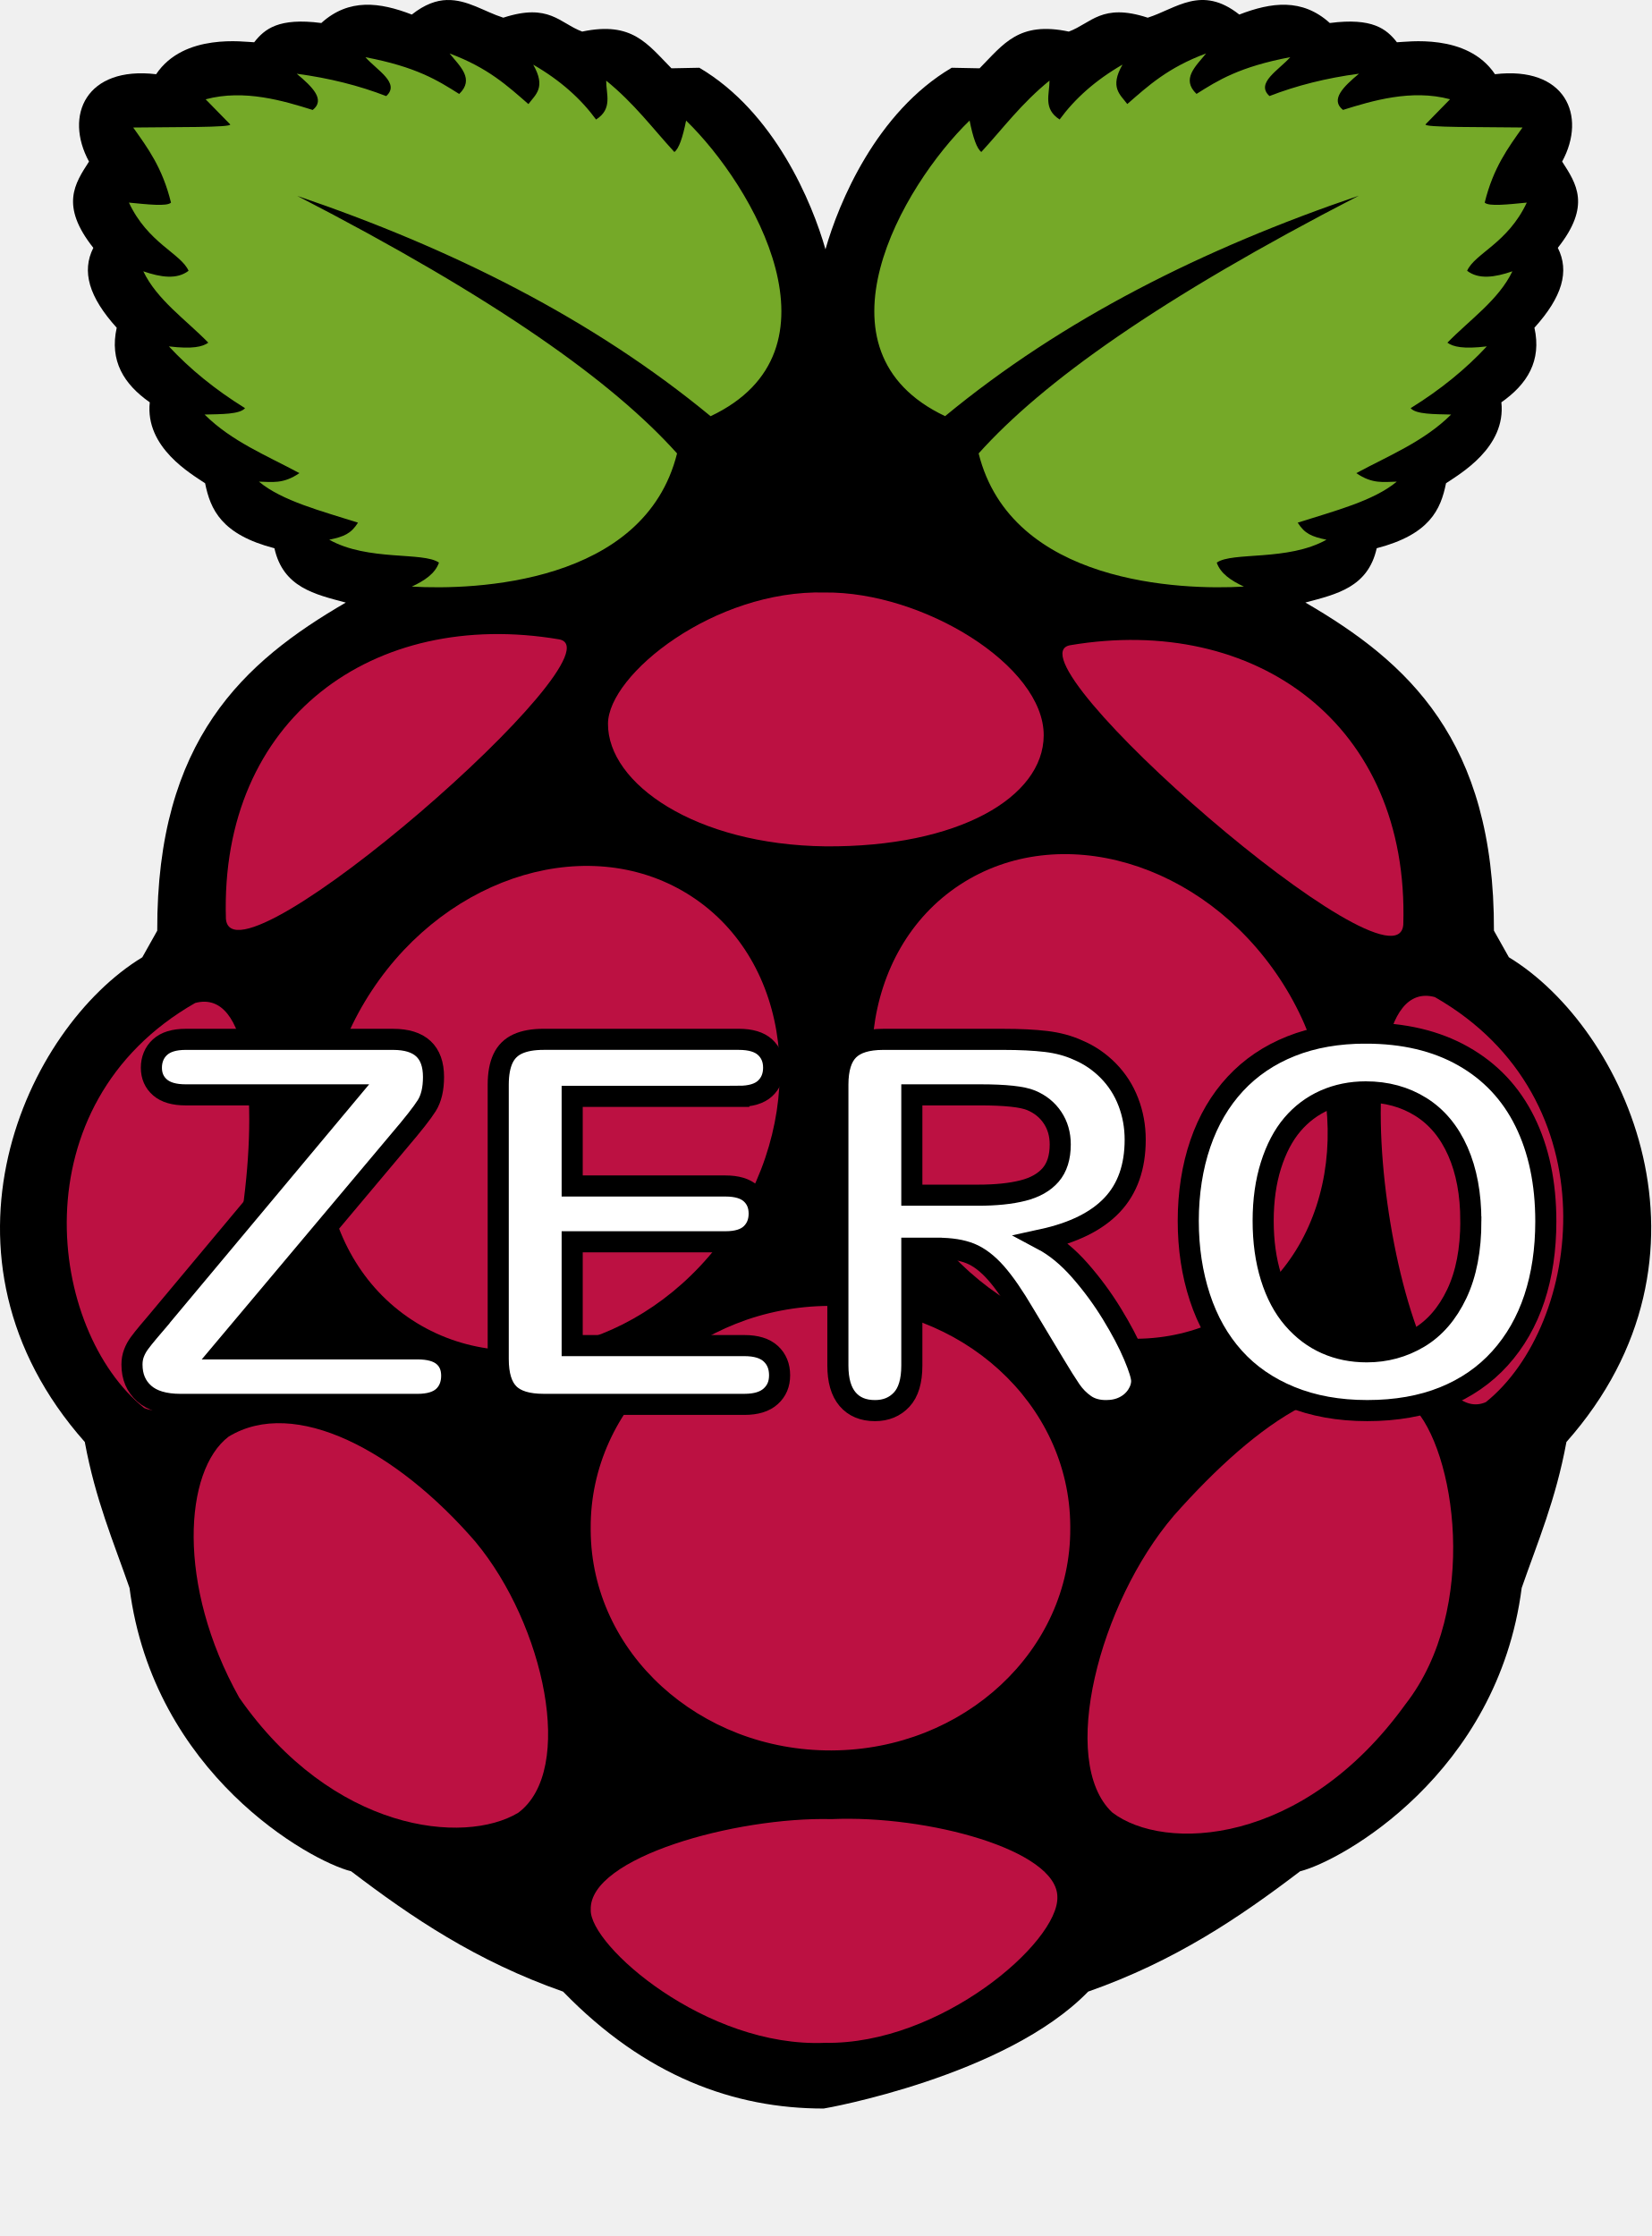
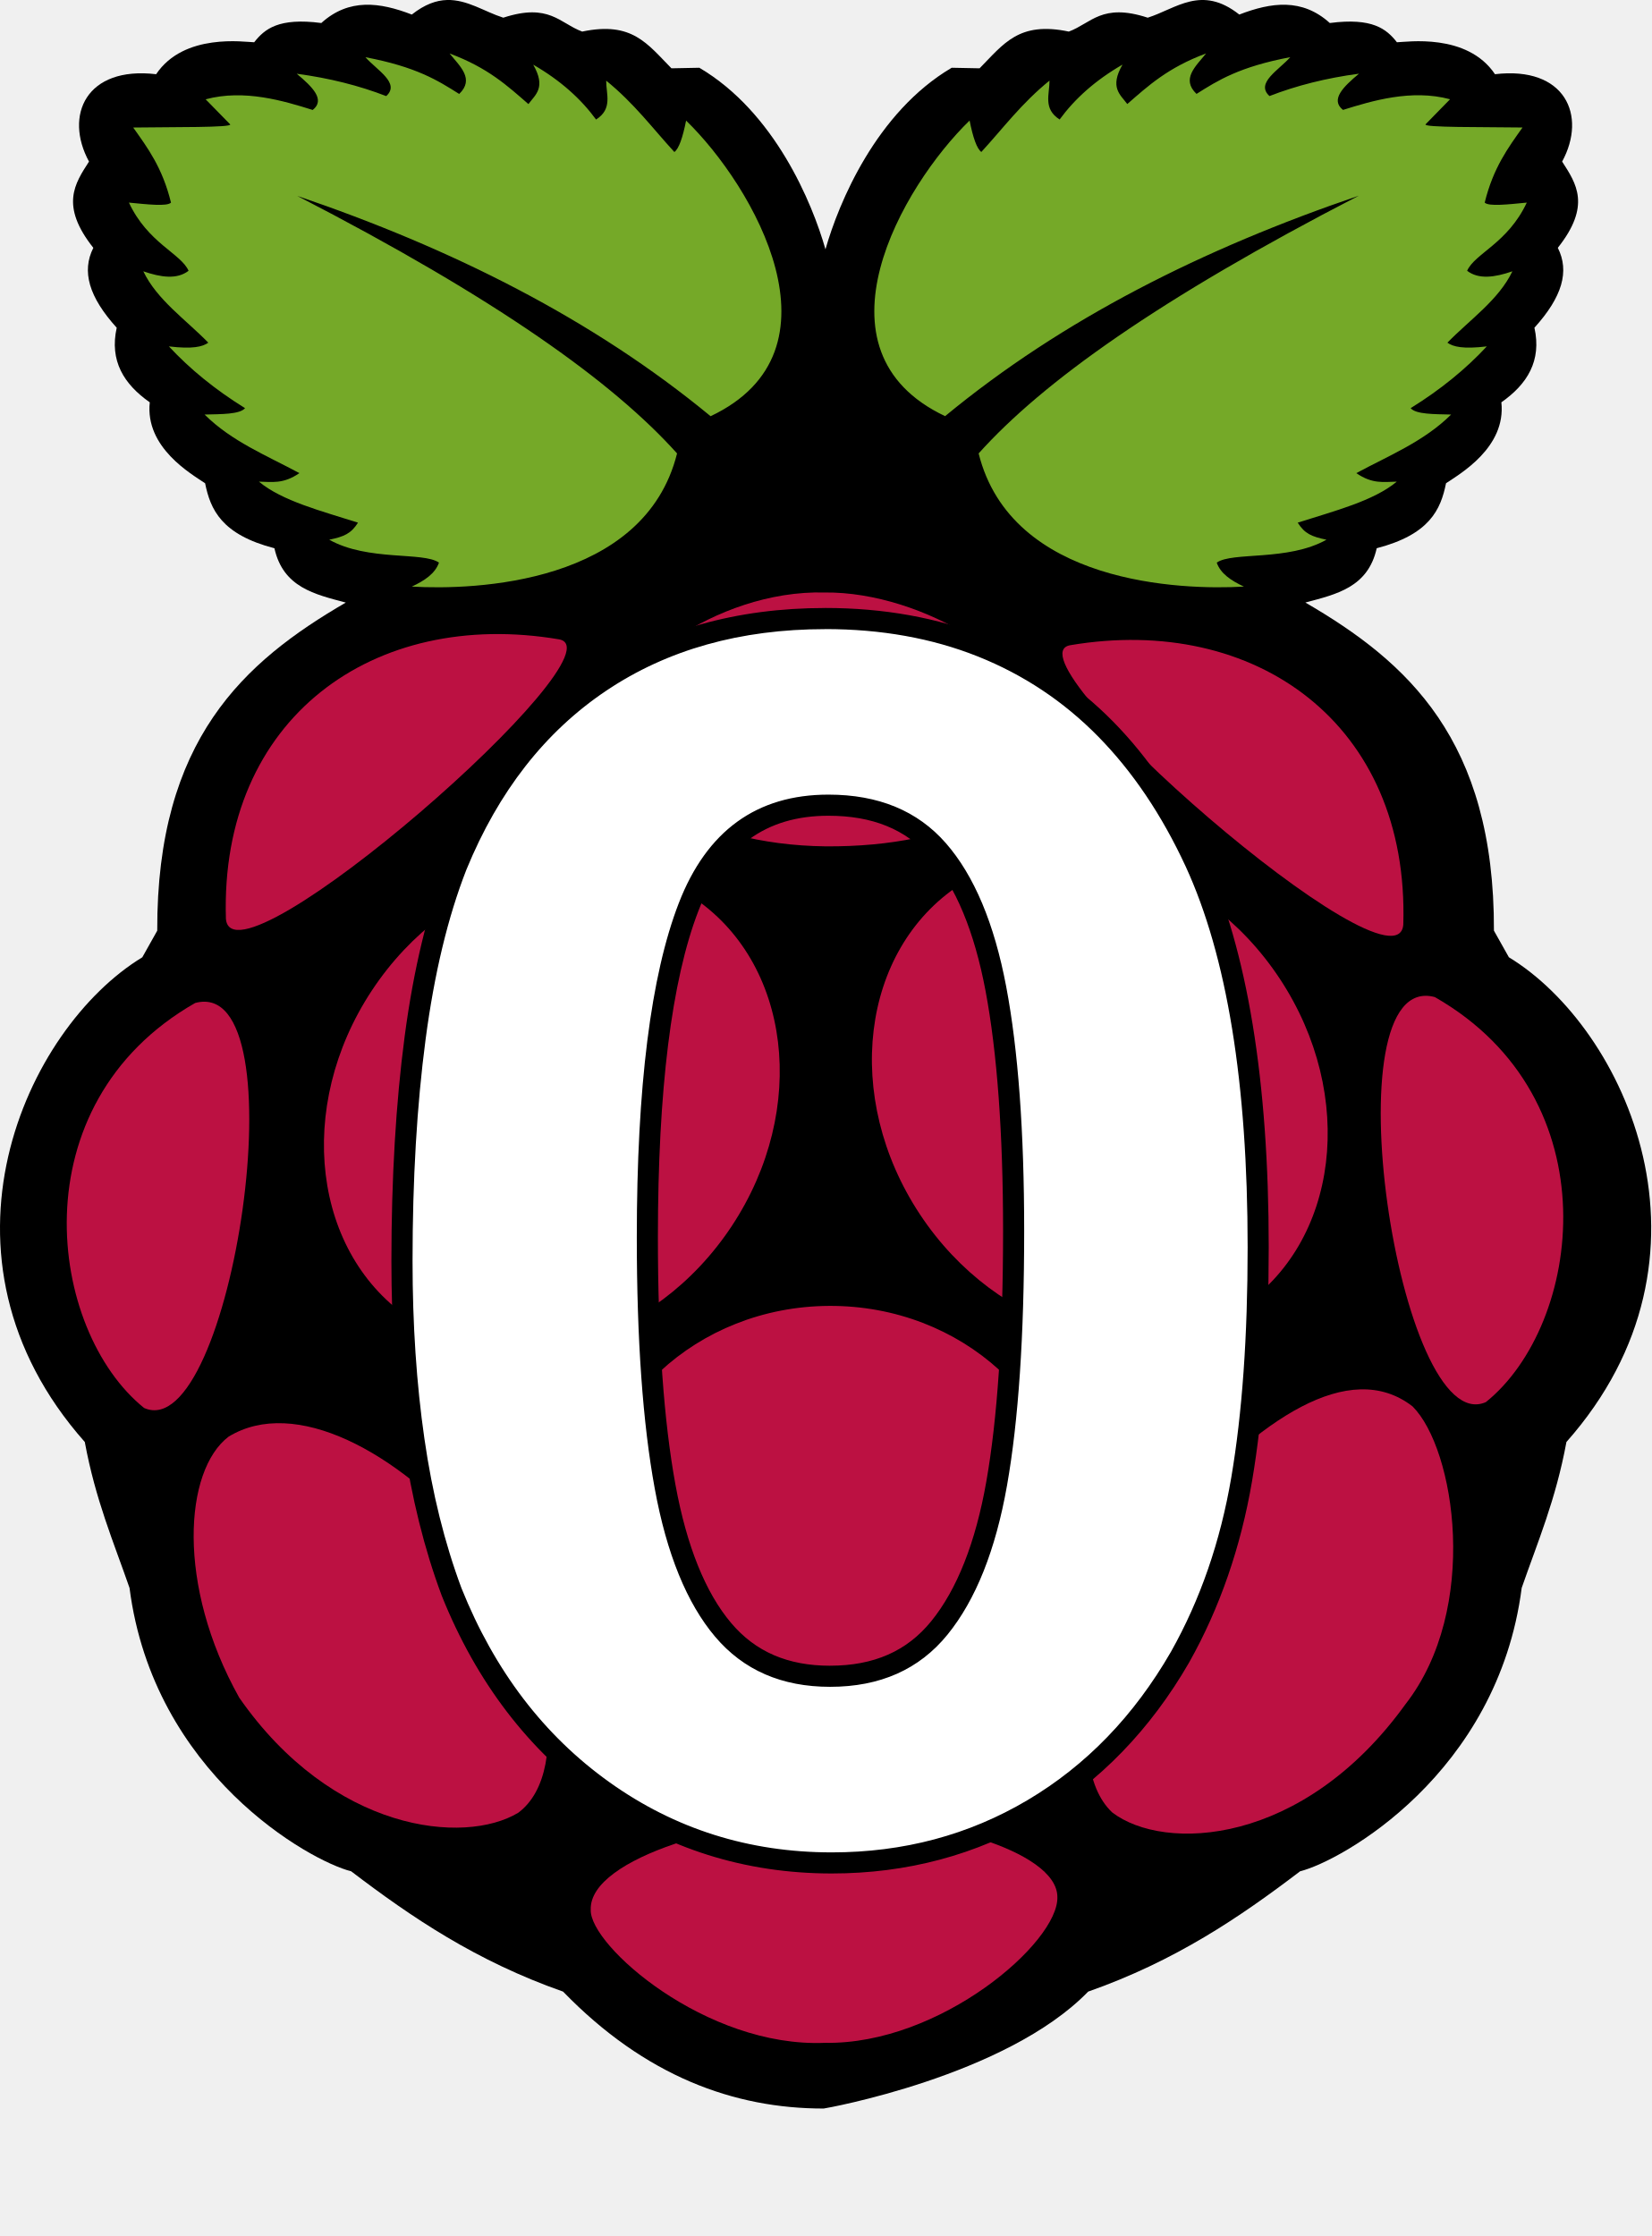
- <svg xmlns="http://www.w3.org/2000/svg" id="Layer_1" data-name="Layer 1" width="626.3" height="848.14" viewBox="0 0 626.3 848.14">
-   <g id="Layer_1-2" data-name="Layer 1">
-     <g id="Layer_11" data-name="Layer 11">
+ <svg xmlns="http://www.w3.org/2000/svg" id="Layer_1" version="1.1" width="626.3" height="848.14" viewBox="0 0 626.3 848.14">
+   <defs>
+     <style>
+       .st0 {
+         fill: #bc1142;
+       }
+ 
+       .st1 {
+         fill: #75a928;
+       }
+ 
+       .st2 {
+         fill: #fff;
+       }
+     </style>
+   </defs>
+   <g id="Layer_1-2">
+     <g id="Layer_11">
      <g>
-         <path d="M169.54,0c-4.04.12-8.4,1.62-13.34,5.52-12.1-4.67-23.84-6.29-34.33,3.21-16.2-2.1-21.47,2.24-25.46,7.3-3.56-.07-26.62-3.66-37.19,12.12-26.57-3.14-34.97,15.63-25.46,33.14-5.43,8.4-11.05,16.7,1.64,32.72-4.49,8.92-1.71,18.6,8.87,30.31-2.79,12.54,2.7,21.39,12.54,28.29-1.84,17.16,15.74,27.14,20.99,30.7,2.02,10,6.22,19.44,26.29,24.65,3.31,14.9,15.38,17.48,27.07,20.6-38.62,22.45-71.74,51.99-71.52,124.46l-5.66,10.09c-44.29,26.93-84.13,113.49-21.82,183.85,4.07,22.02,10.89,37.84,16.97,55.35,9.09,70.55,68.41,103.58,84.06,107.49,22.93,17.46,47.34,34.03,80.39,45.64,31.15,32.12,64.9,44.37,98.83,44.35.5,0,69.18-12.22,100.33-44.35,33.04-11.61,57.46-28.18,80.39-45.64,15.65-3.91,74.97-36.94,84.05-107.49,6.08-17.51,12.9-33.33,16.97-55.35,62.3-70.36,22.46-156.93-21.83-183.86l-5.67-10.09c.23-72.47-32.9-102.01-71.52-124.46,11.68-3.13,23.75-5.7,27.06-20.6,20.08-5.22,24.28-14.65,26.29-24.65,5.25-3.55,22.83-13.53,20.99-30.7,9.84-6.9,15.33-15.75,12.54-28.29,10.58-11.71,13.36-21.39,8.87-30.31,12.69-16.01,7.06-24.31,1.64-32.71,9.51-17.51,1.12-36.29-25.47-33.14-10.57-15.77-33.62-12.19-37.19-12.12-3.99-5.06-9.25-9.4-25.46-7.3-10.49-9.5-22.23-7.88-34.33-3.21-14.37-11.34-23.88-2.25-34.74,1.19-17.4-5.69-21.38,2.1-29.93,5.27-18.97-4.01-24.74,4.72-33.84,13.93l-10.58-.21c-28.62,16.87-42.84,51.21-47.88,68.87-5.04-17.66-19.23-52-47.84-68.87l-10.58.21c-9.11-9.21-14.87-17.94-33.85-13.93-8.55-3.17-12.52-10.96-29.93-5.27C183.77,4.45,177.21-.23,169.5.01" />
-         <path d="M112.56,74.21c75.93,39.15,120.07,70.81,144.25,97.78-12.38,49.64-76.99,51.9-100.61,50.51,4.84-2.25,8.87-4.95,10.3-9.09-5.93-4.21-26.95-.45-41.62-8.69,5.64-1.17,8.27-2.31,10.91-6.47-13.86-4.42-28.8-8.23-37.58-15.56,4.74.06,9.16,1.06,15.35-3.23-12.42-6.69-25.67-12-35.96-22.22,6.42-.16,13.34-.06,15.35-2.42-11.36-7.04-20.95-14.87-28.89-23.43,8.98,1.08,12.78.15,14.95-1.41-8.59-8.8-19.46-16.23-24.65-27.07,6.67,2.3,12.77,3.18,17.17-.2-2.92-6.59-15.43-10.47-22.63-25.86,7.02.68,14.47,1.53,15.96,0-3.26-13.28-8.85-20.75-14.34-28.48,15.03-.22,37.8.06,36.77-1.21l-9.29-9.49c14.68-3.95,29.7.63,40.61,4.04,4.9-3.86-.09-8.75-6.06-13.74,12.48,1.67,23.75,4.53,33.94,8.48,5.44-4.91-3.54-9.83-7.88-14.75,19.28,3.66,27.44,8.8,35.56,13.94,5.89-5.64.34-10.44-3.64-15.35,14.53,5.38,22.02,12.33,29.9,19.19,2.67-3.61,6.79-6.25,1.82-14.95,10.32,5.95,18.09,12.96,23.84,20.81,6.39-4.07,3.8-9.62,3.84-14.75,10.73,8.72,17.53,18.01,25.86,27.07,1.68-1.22,3.15-5.37,4.45-11.92,25.58,24.82,61.73,87.34,9.29,112.13-44.63-36.81-97.94-63.57-157.01-83.64h.02" fill="#75a928" />
-         <path d="M515.44,74.21c-75.92,39.15-120.06,70.81-144.24,97.78,12.38,49.64,76.99,51.9,100.61,50.51-4.84-2.25-8.87-4.95-10.3-9.09,5.93-4.21,26.95-.45,41.62-8.69-5.64-1.17-8.27-2.31-10.91-6.47,13.86-4.42,28.8-8.23,37.58-15.56-4.74.06-9.16,1.06-15.35-3.23,12.42-6.69,25.67-12,35.96-22.22-6.42-.16-13.34-.06-15.35-2.42,11.36-7.04,20.95-14.87,28.89-23.43-8.99,1.08-12.78.15-14.95-1.41,8.59-8.8,19.46-16.23,24.65-27.07-6.67,2.3-12.78,3.18-17.17-.2,2.92-6.59,15.43-10.47,22.63-25.86-7.02.68-14.47,1.53-15.96,0,3.27-13.28,8.86-20.75,14.34-28.49-15.03-.22-37.8.06-36.77-1.21l9.29-9.5c-14.68-3.95-29.7.64-40.61,4.04-4.9-3.86.09-8.75,6.06-13.74-12.47,1.66-23.75,4.53-33.94,8.48-5.45-4.91,3.54-9.83,7.88-14.75-19.28,3.66-27.44,8.8-35.56,13.94-5.89-5.64-.34-10.44,3.64-15.35-14.53,5.38-22.02,12.33-29.9,19.19-2.67-3.61-6.79-6.25-1.82-14.95-10.32,5.95-18.09,12.96-23.84,20.81-6.39-4.07-3.8-9.63-3.84-14.75-10.73,8.72-17.53,18.01-25.86,27.07-1.68-1.22-3.15-5.37-4.45-11.92-25.58,24.82-61.73,87.34-9.29,112.13,44.61-36.82,97.91-63.57,156.98-83.64h0" fill="#75a928" />
-         <path d="M405.95,579.65c.26,46.32-40.24,84.07-90.47,84.31s-91.17-37.11-91.43-83.43v-.88c-.26-46.32,40.24-84.06,90.47-84.31,50.23-.24,91.16,37.11,91.43,83.43v.88" fill="#bc1142" />
-         <path d="M262.38,340.07c37.69,24.69,44.48,80.66,15.17,125-29.31,44.35-83.61,60.28-121.3,35.59-37.69-24.69-44.48-80.66-15.17-125,29.31-44.35,83.61-60.28,121.3-35.59" fill="#bc1142" />
-         <path d="M364.09,335.6c-37.68,24.69-44.48,80.66-15.17,125,29.31,44.35,83.61,60.28,121.3,35.59s44.48-80.66,15.17-125c-29.3-44.34-83.61-60.28-121.3-35.59" fill="#bc1142" />
-         <path d="M74.03,380.44c40.69-10.91,13.74,168.33-19.37,153.62-36.42-29.29-48.14-115.07,19.37-153.62" fill="#bc1142" />
-         <path d="M544.23,378.2c-40.69-10.9-13.74,168.34,19.37,153.63,36.42-29.29,48.14-115.08-19.37-153.63" fill="#bc1142" />
-         <path d="M405.98,244.73c70.22-11.86,128.64,29.86,126.29,106-2.31,29.19-152.15-101.65-126.29-106" fill="#bc1142" />
-         <path d="M211.98,242.5c-70.22-11.86-128.64,29.87-126.29,106,2.31,29.19,152.16-101.66,126.29-106" fill="#bc1142" />
-         <path d="M312.84,224.74c-41.91-1.09-82.13,31.1-82.23,49.78-.11,22.69,33.14,45.92,82.51,46.51,50.42.36,82.6-18.6,82.76-42.01.19-26.53-45.86-54.69-83.05-54.28h0" fill="#bc1142" />
-         <path d="M315.4,690.01c36.54-1.6,85.57,11.77,85.66,29.5.61,17.21-44.46,56.11-88.09,55.36-45.18,1.95-89.48-37.01-88.9-50.51-.68-19.8,55.01-35.25,91.32-34.35" fill="#bc1142" />
-         <path d="M180.44,584.95c26.01,31.34,37.87,86.4,16.16,102.63-20.54,12.39-70.41,7.29-105.86-43.64-23.91-42.74-20.83-86.22-4.04-99,25.1-15.29,63.89,5.37,93.74,40h0" fill="#bc1142" />
-         <path d="M445.15,575.01c-28.15,32.97-43.82,93.1-23.29,112.46,19.63,15.05,72.34,12.94,111.26-41.07,28.27-36.28,18.8-96.87,2.65-112.95-23.99-18.55-58.42,5.19-90.63,41.56h0" fill="#bc1142" />
+         <path d="M169.54,0c-4.04.12-8.4,1.62-13.34,5.52-12.1-4.67-23.84-6.29-34.33,3.21-16.2-2.1-21.47,2.24-25.46,7.3-3.56-.07-26.62-3.66-37.19,12.12-26.57-3.14-34.97,15.63-25.46,33.14-5.43,8.4-11.05,16.7,1.64,32.72-4.49,8.92-1.71,18.6,8.87,30.31-2.79,12.54,2.7,21.39,12.54,28.29-1.84,17.16,15.74,27.14,20.99,30.7,2.02,10,6.22,19.44,26.29,24.65,3.31,14.9,15.38,17.48,27.07,20.6-38.62,22.45-71.74,51.99-71.52,124.46l-5.66,10.09c-44.29,26.93-84.13,113.49-21.82,183.85,4.07,22.02,10.89,37.84,16.97,55.35,9.09,70.55,68.41,103.58,84.06,107.49,22.93,17.46,47.34,34.03,80.39,45.64,31.15,32.12,64.9,44.37,98.83,44.35.5,0,69.18-12.22,100.33-44.35,33.04-11.61,57.46-28.18,80.39-45.64,15.65-3.91,74.97-36.94,84.05-107.49,6.08-17.51,12.9-33.33,16.97-55.35,62.3-70.36,22.46-156.93-21.83-183.86l-5.67-10.09c.23-72.47-32.9-102.01-71.52-124.46,11.68-3.13,23.75-5.7,27.06-20.6,20.08-5.22,24.28-14.65,26.29-24.65,5.25-3.55,22.83-13.53,20.99-30.7,9.84-6.9,15.33-15.75,12.54-28.29,10.58-11.71,13.36-21.39,8.87-30.31,12.69-16.01,7.06-24.31,1.64-32.71,9.51-17.51,1.12-36.29-25.47-33.14-10.57-15.77-33.62-12.19-37.19-12.12-3.99-5.06-9.25-9.4-25.46-7.3-10.49-9.5-22.23-7.88-34.33-3.21-14.37-11.34-23.88-2.25-34.74,1.19-17.4-5.69-21.38,2.1-29.93,5.27-18.97-4.01-24.74,4.72-33.84,13.93l-10.58-.21c-28.62,16.87-42.84,51.21-47.88,68.87-5.04-17.66-19.23-52-47.84-68.87l-10.58.21c-9.11-9.21-14.87-17.94-33.85-13.93-8.55-3.17-12.52-10.96-29.93-5.27C183.77,4.45,177.21-.23,169.5,0" />
+         <path class="st1" d="M112.56,74.21c75.93,39.15,120.07,70.81,144.25,97.78-12.38,49.64-76.99,51.9-100.61,50.51,4.84-2.25,8.87-4.95,10.3-9.09-5.93-4.21-26.95-.45-41.62-8.69,5.64-1.17,8.27-2.31,10.91-6.47-13.86-4.42-28.8-8.23-37.58-15.56,4.74.06,9.16,1.06,15.35-3.23-12.42-6.69-25.67-12-35.96-22.22,6.42-.16,13.34-.06,15.35-2.42-11.36-7.04-20.95-14.87-28.89-23.43,8.98,1.08,12.78.15,14.95-1.41-8.59-8.8-19.46-16.23-24.65-27.07,6.67,2.3,12.77,3.18,17.17-.2-2.92-6.59-15.43-10.47-22.63-25.86,7.02.68,14.47,1.53,15.96,0-3.26-13.28-8.85-20.75-14.34-28.48,15.03-.22,37.8.06,36.77-1.21l-9.29-9.49c14.68-3.95,29.7.63,40.61,4.04,4.9-3.86-.09-8.75-6.06-13.74,12.48,1.67,23.75,4.53,33.94,8.48,5.44-4.91-3.54-9.83-7.88-14.75,19.28,3.66,27.44,8.8,35.56,13.94,5.89-5.64.34-10.44-3.64-15.35,14.53,5.38,22.02,12.33,29.9,19.19,2.67-3.61,6.79-6.25,1.82-14.95,10.32,5.95,18.09,12.96,23.84,20.81,6.39-4.07,3.8-9.62,3.84-14.75,10.73,8.72,17.53,18.01,25.86,27.07,1.68-1.22,3.15-5.37,4.45-11.92,25.58,24.82,61.73,87.34,9.29,112.13-44.63-36.81-97.94-63.57-157.01-83.64h.02" />
+         <path class="st1" d="M515.44,74.21c-75.92,39.15-120.06,70.81-144.24,97.78,12.38,49.64,76.99,51.9,100.61,50.51-4.84-2.25-8.87-4.95-10.3-9.09,5.93-4.21,26.95-.45,41.62-8.69-5.64-1.17-8.27-2.31-10.91-6.47,13.86-4.42,28.8-8.23,37.58-15.56-4.74.06-9.16,1.06-15.35-3.23,12.42-6.69,25.67-12,35.96-22.22-6.42-.16-13.34-.06-15.35-2.42,11.36-7.04,20.95-14.87,28.89-23.43-8.99,1.08-12.78.15-14.95-1.41,8.59-8.8,19.46-16.23,24.65-27.07-6.67,2.3-12.78,3.18-17.17-.2,2.92-6.59,15.43-10.47,22.63-25.86-7.02.68-14.47,1.53-15.96,0,3.27-13.28,8.86-20.75,14.34-28.49-15.03-.22-37.8.06-36.77-1.21l9.29-9.5c-14.68-3.95-29.7.64-40.61,4.04-4.9-3.86.09-8.75,6.06-13.74-12.47,1.66-23.75,4.53-33.94,8.48-5.45-4.91,3.54-9.83,7.88-14.75-19.28,3.66-27.44,8.8-35.56,13.94-5.89-5.64-.34-10.44,3.64-15.35-14.53,5.38-22.02,12.33-29.9,19.19-2.67-3.61-6.79-6.25-1.82-14.95-10.32,5.95-18.09,12.96-23.84,20.81-6.39-4.07-3.8-9.63-3.84-14.75-10.73,8.72-17.53,18.01-25.86,27.07-1.68-1.22-3.15-5.37-4.45-11.92-25.58,24.82-61.73,87.34-9.29,112.13,44.61-36.82,97.91-63.57,156.98-83.64h0" />
+         <path class="st0" d="M405.95,579.65c.26,46.32-40.24,84.07-90.47,84.31s-91.17-37.11-91.43-83.43v-.88c-.26-46.32,40.24-84.06,90.47-84.31,50.23-.24,91.16,37.11,91.43,83.43v.88" />
+         <path class="st0" d="M262.38,340.07c37.69,24.69,44.48,80.66,15.17,125-29.31,44.35-83.61,60.28-121.3,35.59-37.69-24.69-44.48-80.66-15.17-125,29.31-44.35,83.61-60.28,121.3-35.59" />
+         <path class="st0" d="M364.09,335.6c-37.68,24.69-44.48,80.66-15.17,125,29.31,44.35,83.61,60.28,121.3,35.59s44.48-80.66,15.17-125c-29.3-44.34-83.61-60.28-121.3-35.59" />
+         <path class="st0" d="M74.03,380.44c40.69-10.91,13.74,168.33-19.37,153.62-36.42-29.29-48.14-115.07,19.37-153.62" />
+         <path class="st0" d="M544.23,378.2c-40.69-10.9-13.74,168.34,19.37,153.63,36.42-29.29,48.14-115.08-19.37-153.63" />
+         <path class="st0" d="M405.98,244.73c70.22-11.86,128.64,29.86,126.29,106-2.31,29.19-152.15-101.65-126.29-106" />
+         <path class="st0" d="M211.98,242.5c-70.22-11.86-128.64,29.87-126.29,106,2.31,29.19,152.16-101.66,126.29-106" />
+         <path class="st0" d="M312.84,224.74c-41.91-1.09-82.13,31.1-82.23,49.78-.11,22.69,33.14,45.92,82.51,46.51,50.42.36,82.6-18.6,82.76-42.01.19-26.53-45.86-54.69-83.05-54.28h0" />
+         <path class="st0" d="M315.4,690.01c36.54-1.6,85.57,11.77,85.66,29.5.61,17.21-44.46,56.11-88.09,55.36-45.18,1.95-89.48-37.01-88.9-50.51-.68-19.8,55.01-35.25,91.32-34.35" />
+         <path class="st0" d="M180.44,584.95c26.01,31.34,37.87,86.4,16.16,102.63-20.54,12.39-70.41,7.29-105.86-43.64-23.91-42.74-20.83-86.22-4.04-99,25.1-15.29,63.89,5.37,93.74,40h0" />
+         <path class="st0" d="M445.15,575.01c-28.15,32.97-43.82,93.1-23.29,112.46,19.63,15.05,72.34,12.94,111.26-41.07,28.27-36.28,18.8-96.87,2.65-112.95-23.99-18.55-58.42,5.19-90.63,41.56h0" />
      </g>
    </g>
  </g>
-   <g id="Layer_8" data-name="Layer 8">
-     <g id="Text_Outline" data-name="Text Outline">
-       <g>
-         <path d="M60.35,500.39l71.12-85.1h-61.11c-4.28,0-7.51-.94-9.68-2.83-2.17-1.89-3.26-4.38-3.26-7.46s1.09-5.81,3.26-7.79,5.4-2.97,9.68-2.97h78.77c10.2,0,15.3,4.75,15.3,14.26,0,4.53-.85,8.16-2.55,10.86-1.7,2.71-5.13,7.08-10.29,13.13l-66.49,79.15h73.29c4.34,0,7.59.9,9.73,2.69s3.21,4.3,3.21,7.51-1.07,5.98-3.21,7.93-5.38,2.93-9.73,2.93h-89.91c-6.11,0-10.71-1.37-13.79-4.11-3.09-2.74-4.63-6.41-4.63-11,0-1.57.25-3.02.76-4.34.5-1.32,1.18-2.56,2.03-3.73s2.03-2.64,3.54-4.44c1.51-1.79,2.83-3.35,3.97-4.67v-.02h0Z" fill="#fff" stroke="#000" stroke-miterlimit="10" stroke-width="8" />
-         <path d="M280.22,415.86h-63.19v34h58.18c4.28,0,7.48.96,9.59,2.88s3.16,4.46,3.16,7.6-1.04,5.71-3.12,7.7c-2.08,1.98-5.29,2.98-9.63,2.98h-58.18v39.38h65.36c4.41,0,7.73,1.02,9.96,3.07,2.23,2.05,3.35,4.77,3.35,8.17s-1.12,5.94-3.35,7.98c-2.24,2.05-5.56,3.07-9.96,3.07h-76.22c-6.11,0-10.5-1.35-13.18-4.06s-4.01-7.08-4.01-13.13v-104.08c0-4.03.6-7.32,1.79-9.87,1.2-2.55,3.07-4.41,5.62-5.57,2.55-1.17,5.81-1.75,9.78-1.75h74.05c4.47,0,7.79.99,9.96,2.97s3.26,4.58,3.26,7.79-1.09,5.9-3.26,7.89-5.49,2.97-9.96,2.97h0Z" fill="#fff" stroke="#000" stroke-miterlimit="10" stroke-width="8" />
-         <path d="M355.68,473.47h-9.82v44.49c0,5.86-1.29,10.17-3.87,12.94s-5.95,4.16-10.11,4.16c-4.47,0-7.93-1.45-10.39-4.34-2.46-2.9-3.68-7.15-3.68-12.75v-106.54c0-6.04,1.35-10.42,4.06-13.13s7.08-4.06,13.13-4.06h45.62c6.3,0,11.68.27,16.15.8,4.47.54,8.5,1.62,12.09,3.26,4.34,1.83,8.18,4.44,11.52,7.84s5.87,7.35,7.6,11.85,2.6,9.27,2.6,14.31c0,10.33-2.91,18.58-8.74,24.75-5.82,6.17-14.66,10.55-26.49,13.13,4.97,2.64,9.73,6.55,14.26,11.71s8.58,10.66,12.14,16.48c3.56,5.82,6.33,11.08,8.31,15.77s2.98,7.92,2.98,9.68-.58,3.64-1.75,5.43-2.75,3.21-4.77,4.25c-2.02,1.04-4.34,1.56-6.99,1.56-3.15,0-5.79-.74-7.93-2.22-2.14-1.48-3.98-3.35-5.53-5.62-1.54-2.27-3.64-5.6-6.28-10.01l-11.24-18.7c-4.03-6.86-7.63-12.09-10.81-15.68s-6.41-6.04-9.68-7.37c-3.28-1.32-7.4-1.98-12.37-1.98h0ZM371.74,415.29h-25.88v38.06h25.12c6.74,0,12.4-.58,17-1.75,4.6-1.16,8.11-3.15,10.53-5.95,2.42-2.8,3.64-6.66,3.64-11.57,0-3.84-.98-7.23-2.93-10.15-1.95-2.93-4.66-5.12-8.12-6.56-3.28-1.38-9.73-2.08-19.36-2.08h0Z" fill="#fff" stroke="#000" stroke-miterlimit="10" stroke-width="8" />
-         <path d="M518.04,391.87c14.36,0,26.68,2.91,36.98,8.74,10.29,5.82,18.09,14.1,23.38,24.84s7.93,23.34,7.93,37.83c0,10.71-1.45,20.43-4.34,29.18-2.9,8.75-7.24,16.34-13.03,22.76-5.79,6.42-12.91,11.33-21.34,14.73-8.44,3.4-18.1,5.1-29,5.1s-20.53-1.75-29.09-5.24-15.71-8.42-21.44-14.78c-5.73-6.36-10.06-14.01-12.99-22.95s-4.39-18.61-4.39-29,1.53-20.4,4.58-29.28,7.48-16.43,13.27-22.67c5.79-6.23,12.84-11,21.16-14.31,8.31-3.31,17.76-4.96,28.33-4.96h0ZM557.89,463.08c0-10.14-1.64-18.92-4.91-26.35-3.28-7.43-7.95-13.05-14.03-16.86s-13.05-5.71-20.92-5.71c-5.61,0-10.78,1.06-15.54,3.16-4.75,2.11-8.85,5.18-12.28,9.21-3.43,4.03-6.14,9.18-8.12,15.44-1.98,6.27-2.97,13.3-2.97,21.11s.99,14.99,2.97,21.34c1.98,6.36,4.78,11.63,8.41,15.82,3.62,4.19,7.78,7.32,12.47,9.4,4.69,2.08,9.84,3.12,15.44,3.12,7.18,0,13.77-1.79,19.79-5.38,6.01-3.59,10.8-9.13,14.36-16.62s5.34-16.72,5.34-27.67h0Z" fill="#fff" stroke="#000" stroke-miterlimit="10" stroke-width="8" />
-       </g>
-     </g>
+   <g>
+     <path class="st2" d="M315.46,706.63c-32.06,0-61.2-9.2-86.62-27.35-25.37-18.1-44.73-43.47-57.53-75.39-6.5-17.4-11.31-36.78-14.32-57.68-3-20.8-4.53-43.63-4.53-67.85,0-31.18,1.68-59.67,4.98-84.66,3.32-25.15,8.61-47.11,15.71-65.27,12.44-30.36,30.78-53.81,54.55-69.77,23.77-15.95,52.46-24.03,85.29-24.03,21.65,0,41.61,3.58,59.33,10.65,17.76,7.09,33.57,17.59,47,31.22,13.35,13.56,24.8,30.54,34.03,50.46,15.85,34.41,23.88,83.58,23.88,146.14,0,33.88-2.1,63.45-6.24,87.9-4.19,24.68-12.04,47.39-23.35,67.49-14.33,24.87-33.13,44.3-55.89,57.78-22.8,13.51-48.46,20.36-76.28,20.36ZM314.23,305.42c-25.63,0-42.98,12.62-53.03,38.59-10.39,26.83-15.66,69.02-15.66,125.38,0,38.36,2.27,70.17,6.74,94.55,4.38,23.93,11.79,42.2,22.01,54.28,10.02,11.85,23.28,17.61,40.56,17.61s31.42-5.99,41.44-18.32c10.24-12.6,17.56-31.04,21.75-54.78,4.27-24.2,6.44-56.44,6.44-95.82,0-37.29-2.27-68.21-6.74-91.9-4.38-23.2-11.78-40.88-21.97-52.55-10.02-11.46-23.61-17.04-41.53-17.04Z" />
+     <path d="M312.99,238.62c21.24,0,40.52,3.46,57.85,10.36,17.32,6.91,32.53,17.01,45.63,30.32,13.09,13.3,24.18,29.75,33.25,49.34,15.67,34.03,23.51,82.18,23.51,144.46,0,33.82-2.06,62.9-6.19,87.23-4.13,24.34-11.75,46.4-22.89,66.2-14.03,24.34-32.17,43.1-54.44,56.3-22.27,13.2-47.02,19.8-74.24,19.8-31.35,0-59.45-8.87-84.29-26.6-24.85-17.73-43.57-42.27-56.14-73.62-6.39-17.12-11.09-36.04-14.07-56.76-2.99-20.73-4.49-43.15-4.49-67.28,0-31.14,1.65-59.18,4.95-84.14,3.3-24.95,8.45-46.4,15.47-64.34,12.17-29.7,29.85-52.33,53.05-67.9,23.2-15.57,50.89-23.35,83.06-23.35M314.85,639.83c18.97,0,33.82-6.6,44.54-19.8,10.72-13.2,18.25-32.07,22.58-56.61,4.33-24.54,6.5-56.71,6.5-96.51,0-37.74-2.27-68.62-6.81-92.65-4.54-24.02-12.17-42.17-22.89-54.44-10.73-12.27-25.57-18.41-44.54-18.41-27.22,0-46.14,13.72-56.76,41.14-10.62,27.43-15.93,69.71-15.93,126.83,0,38.77,2.27,70.53,6.81,95.28,4.53,24.75,12.17,43.46,22.89,56.15,10.72,12.68,25.26,19.02,43.62,19.02M312.99,230.62c-33.63,0-63.08,8.31-87.52,24.71-24.44,16.4-43.28,40.46-56,71.51l-.02.06-.02.06c-7.22,18.46-12.58,40.74-15.95,66.21-3.33,25.17-5.02,53.83-5.02,85.19,0,24.41,1.54,47.43,4.57,68.42,3.05,21.19,7.93,40.84,14.5,58.42l.03.09.04.09c13.1,32.64,32.92,58.6,58.92,77.16,26.11,18.64,56.04,28.09,88.94,28.09,28.54,0,54.89-7.04,78.32-20.92,23.36-13.84,42.64-33.75,57.3-59.19l.02-.04.02-.04c11.53-20.5,19.54-43.65,23.81-68.78,4.18-24.67,6.3-54.47,6.3-88.57,0-63.15-8.16-112.87-24.24-147.81-9.43-20.36-21.14-37.71-34.82-51.61-13.82-14.03-30.09-24.84-48.36-32.13-18.19-7.25-38.65-10.93-60.81-10.93h0ZM314.85,631.83c-16.03,0-28.3-5.3-37.51-16.19-9.77-11.55-16.87-29.19-21.13-52.42-4.43-24.15-6.67-55.72-6.67-93.83,0-55.87,5.18-97.57,15.39-123.94,9.39-24.25,25.52-36.03,49.3-36.03,16.7,0,29.3,5.13,38.52,15.67,9.72,11.13,16.8,28.17,21.05,50.66,4.42,23.45,6.67,54.12,6.67,91.16,0,39.15-2.14,71.15-6.37,95.12-4.07,23.07-11.11,40.89-20.91,52.95-9.21,11.33-21.75,16.84-38.34,16.84h0Z" />
  </g>
</svg>
